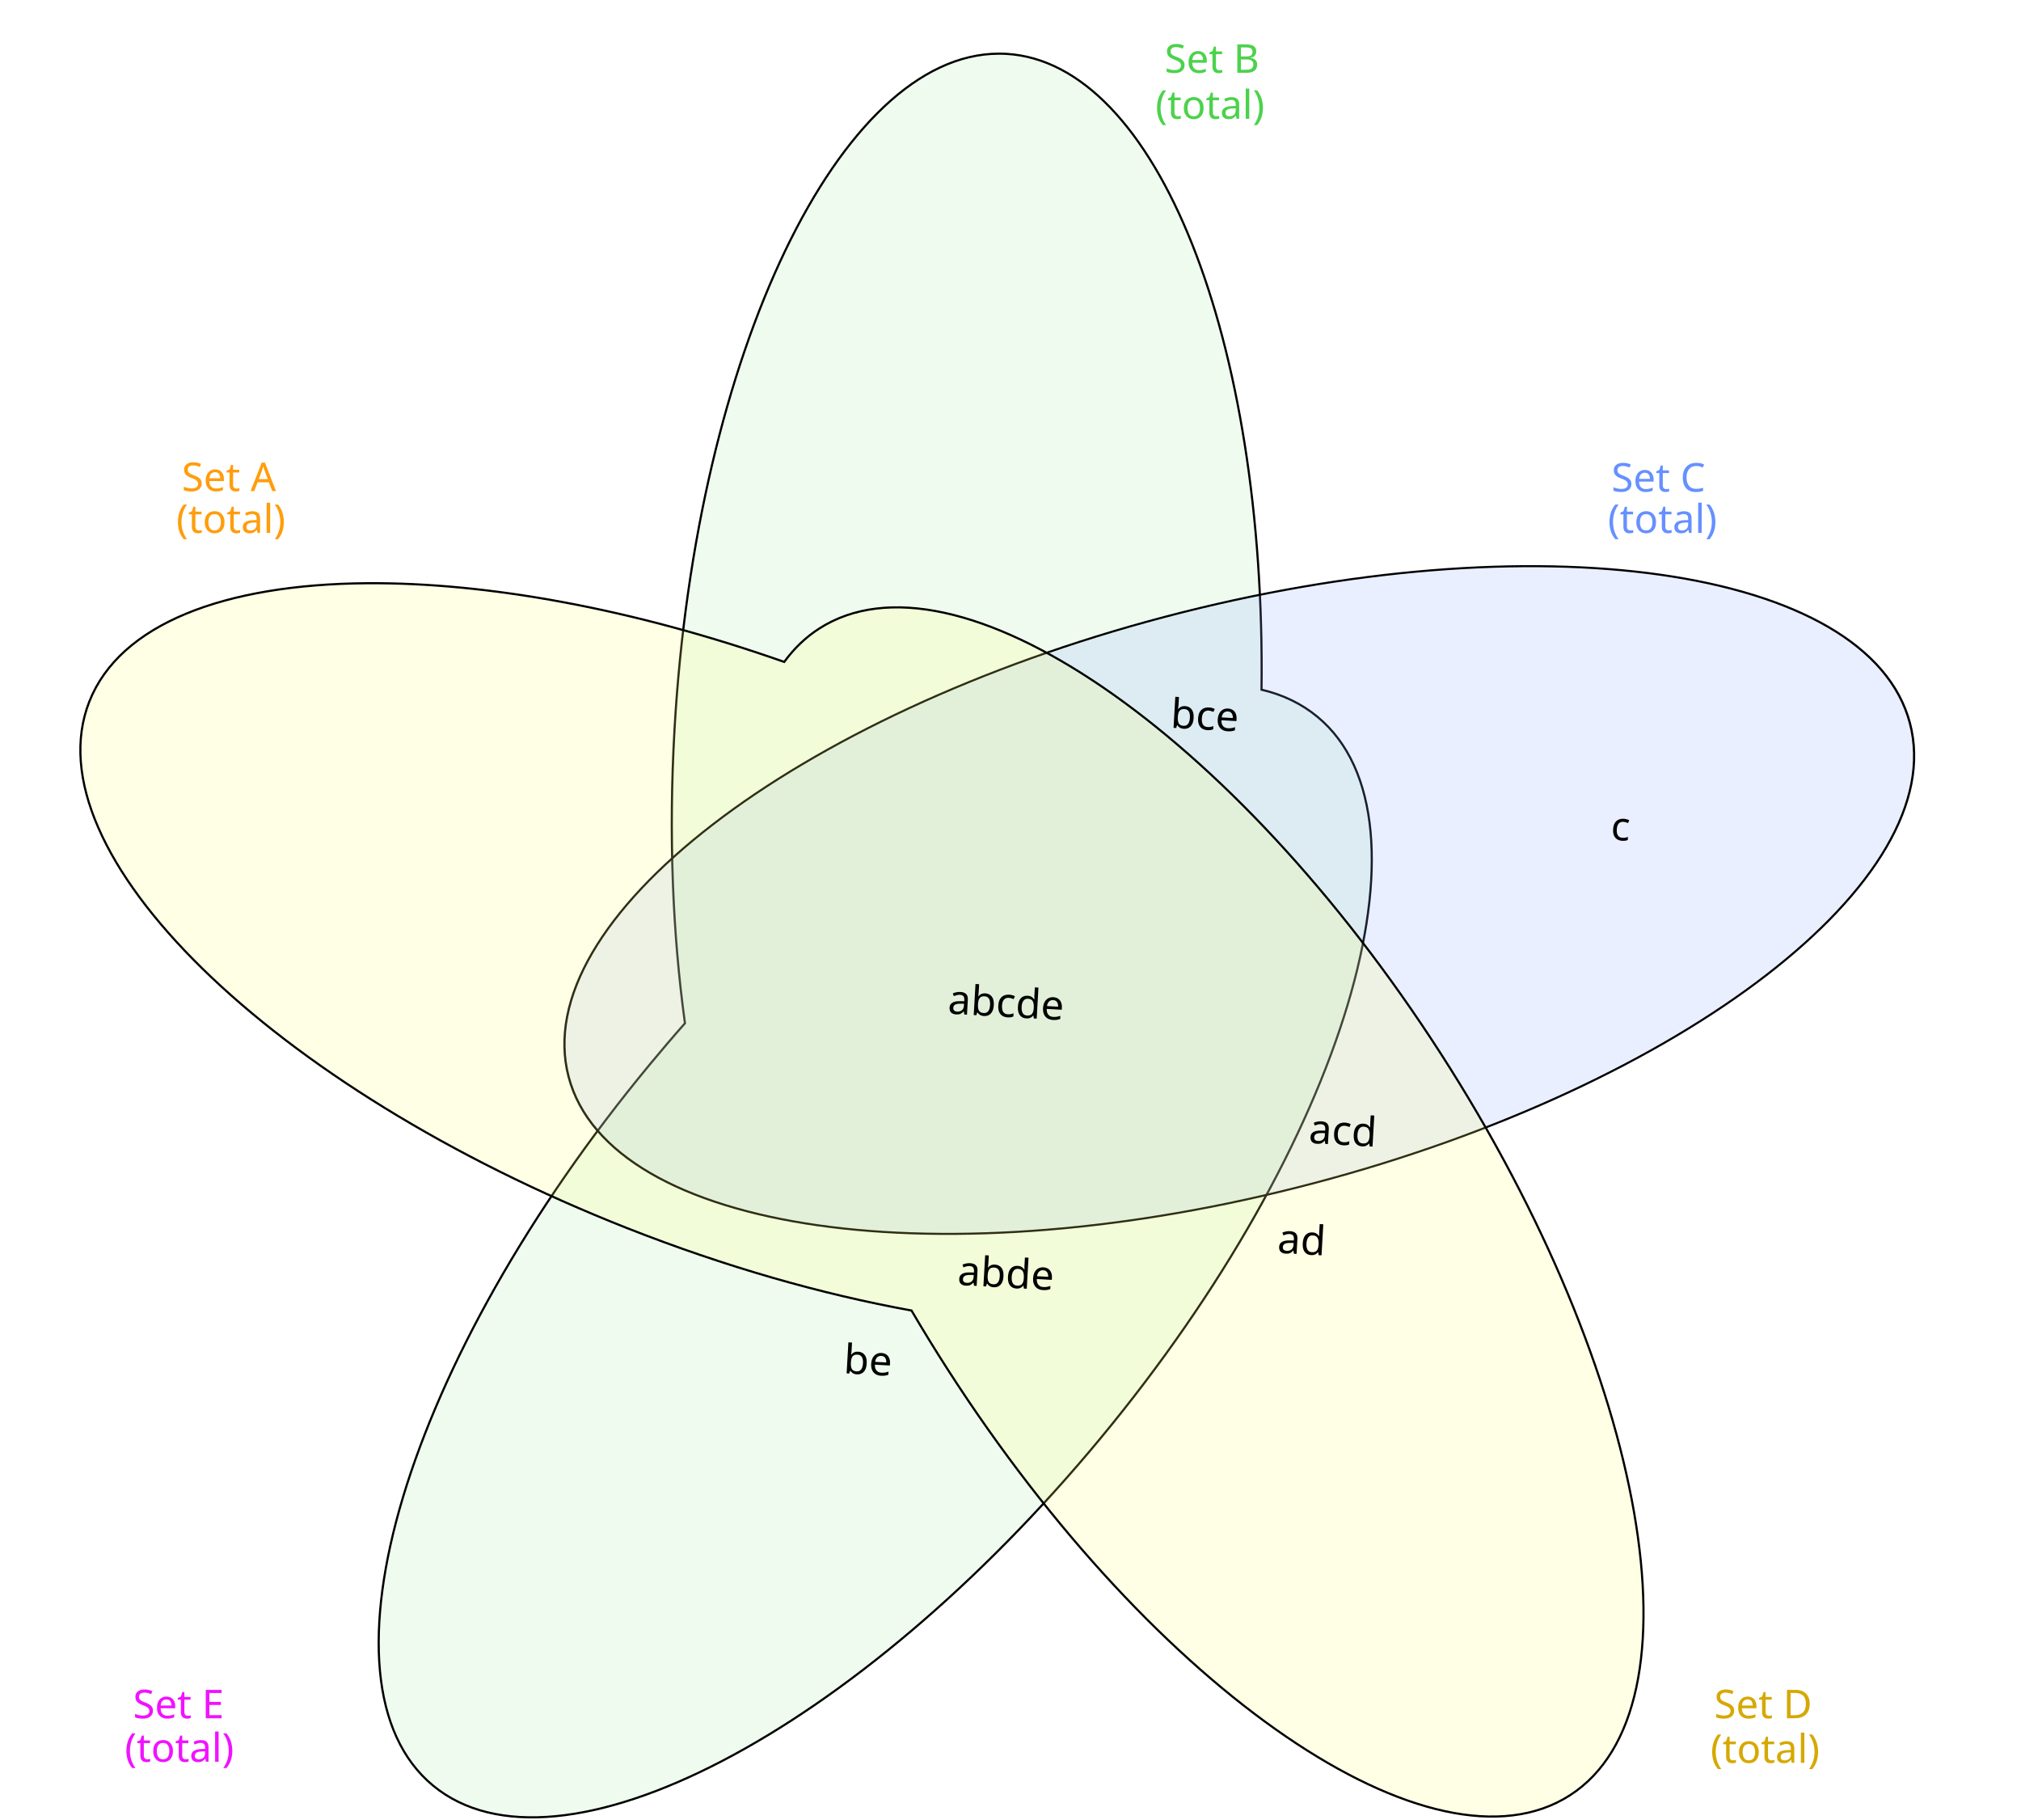
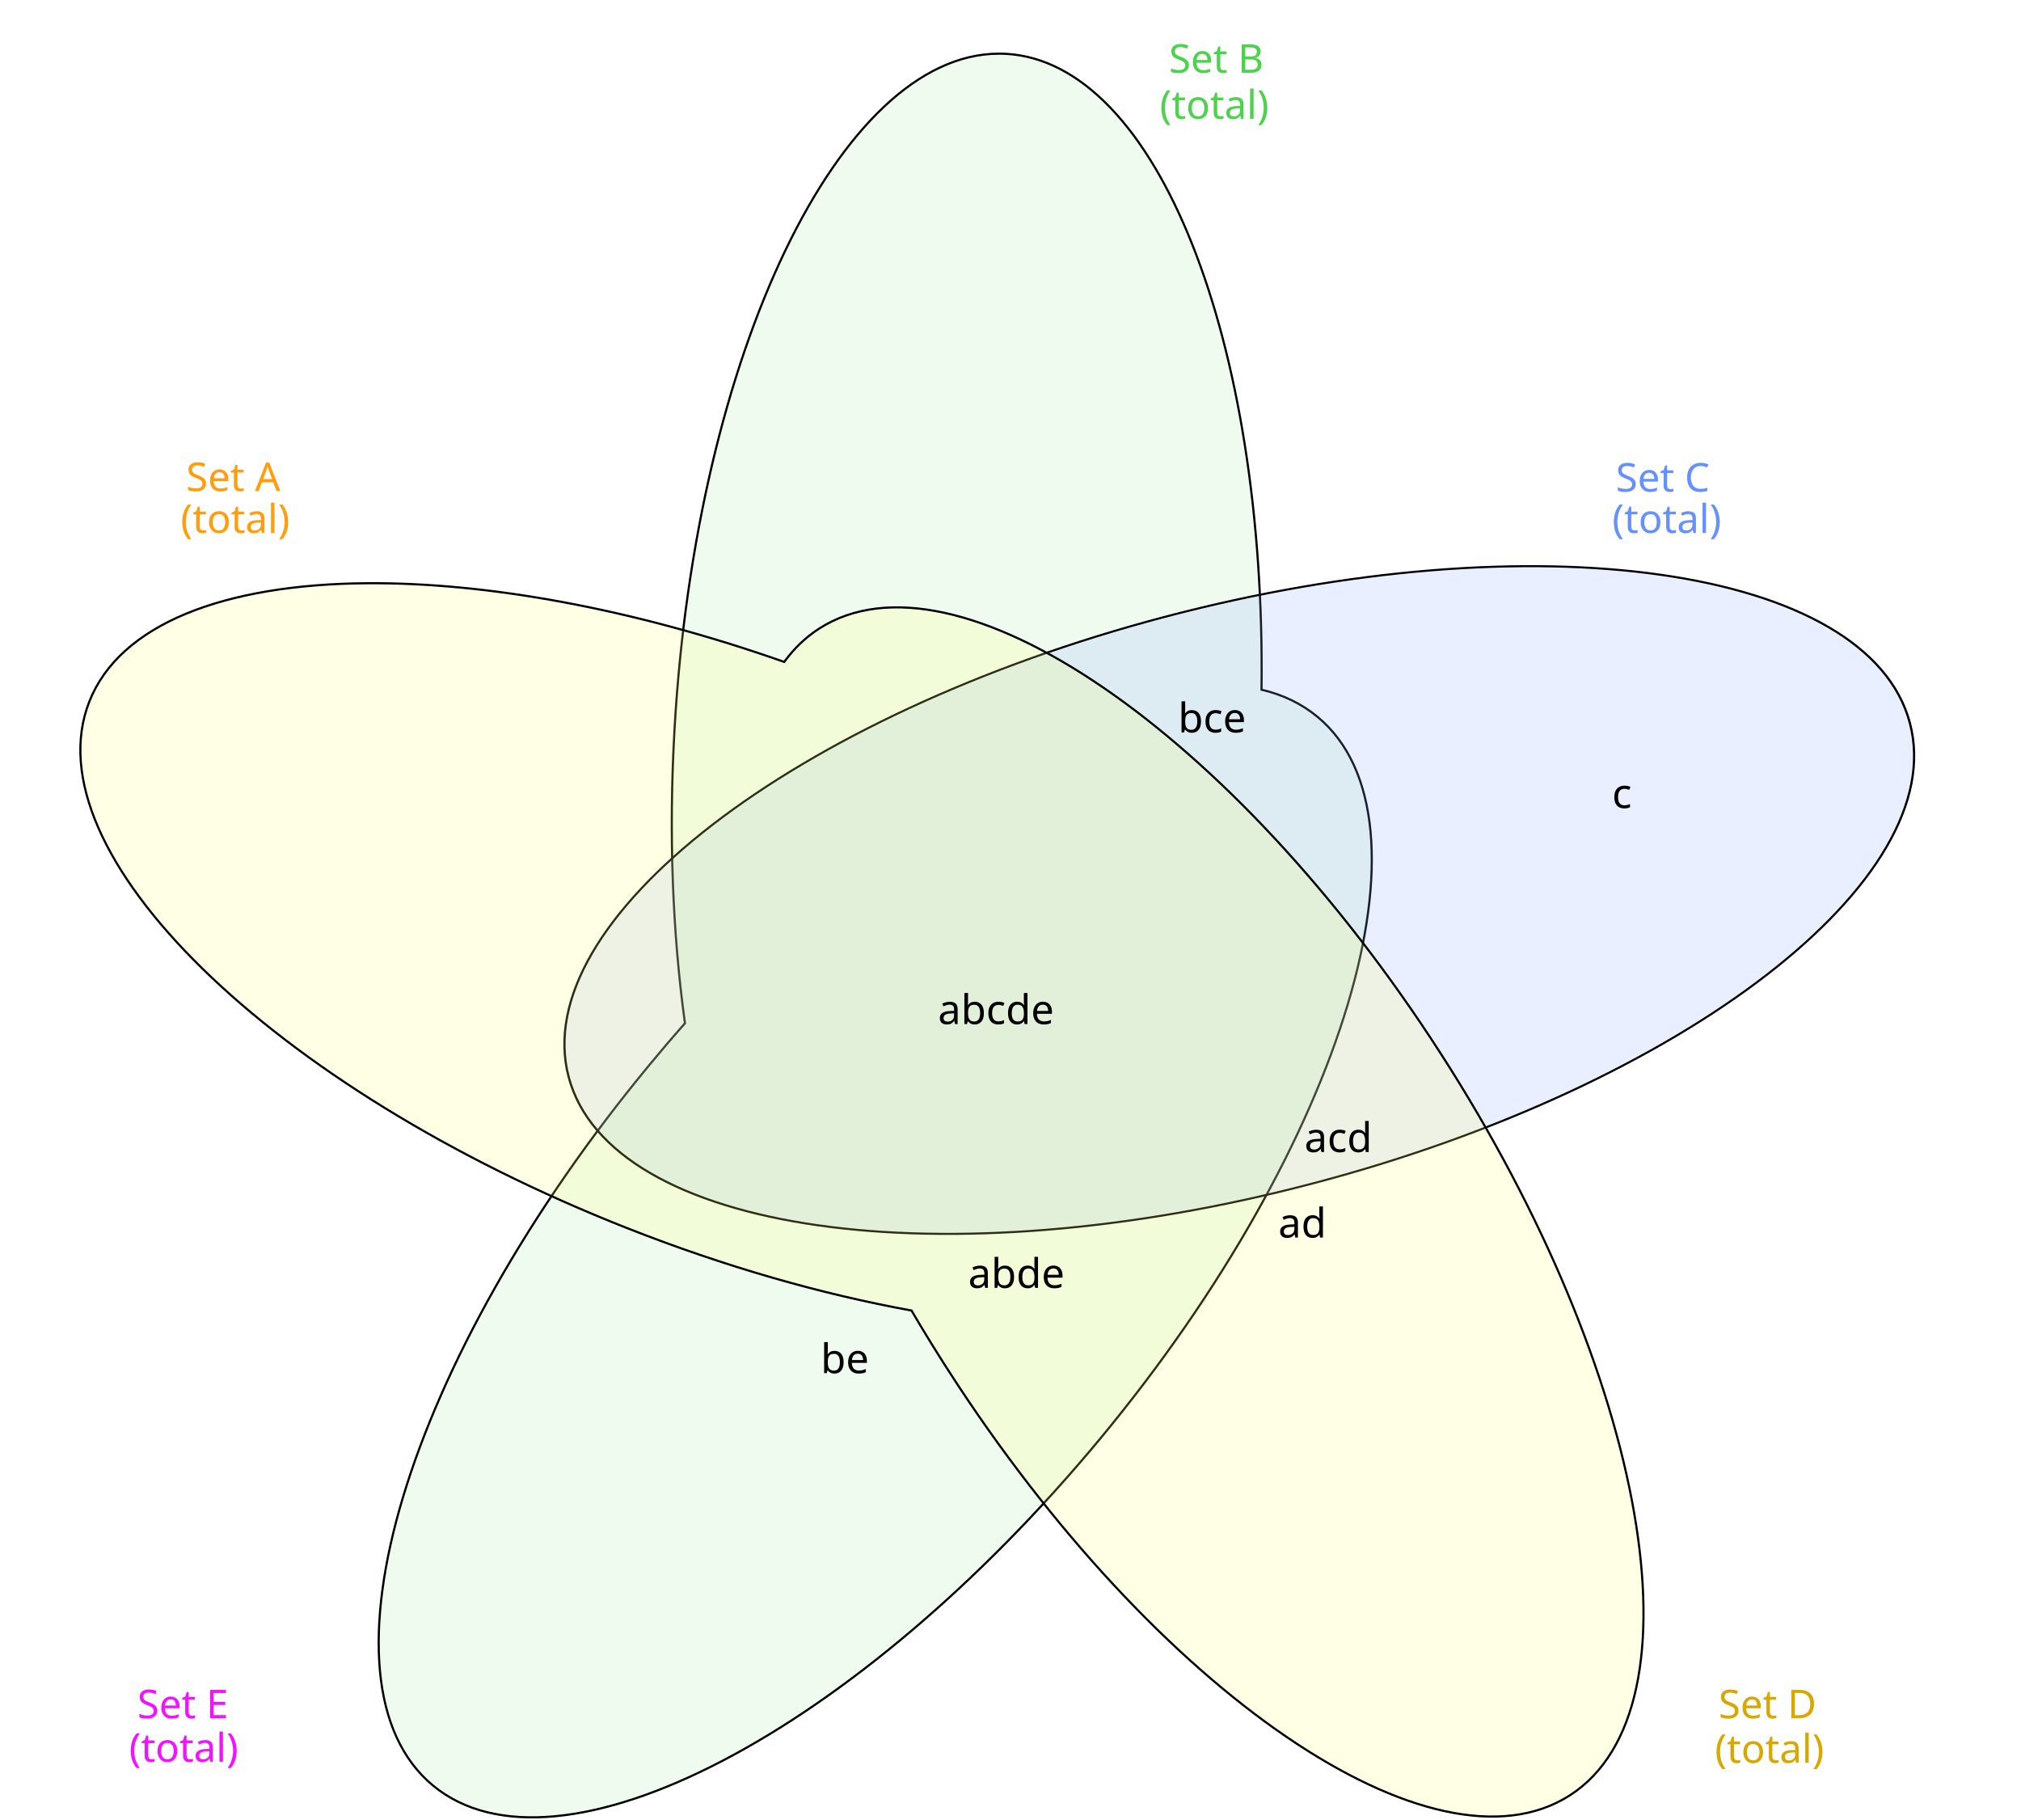
<svg xmlns="http://www.w3.org/2000/svg" xmlns:ns1="http://www.openswatchbook.org/uri/2009/osb" width="712" height="641" id="diagram" version="1.1">
  <defs id="defs4">
    <linearGradient id="linearGradient5351" ns1:paint="solid">
      <stop style="stop-color:#000000;stop-opacity:1;" offset="0" id="stop5353" />
    </linearGradient>
  </defs>
  <g id="layer1" transform="translate(-79.87914,108.5835)">
    <path style="fill:#a8e9a8;fill-opacity:0.184;stroke:#000000;stroke-width:0.756;stroke-linejoin:miter;stroke-miterlimit:4;stroke-opacity:1;stroke-dasharray:none" d="M 351.844 18.906 C 296.013 19.072 245.19 124.407 237.625 257.031 C 235.529 293.779 236.953 328.833 241.312 360.438 C 237.137 365.159 233.003 370.02 228.906 374.969 C 142.854 478.92 108.654 592.615 152.531 628.938 C 196.409 665.26 301.76 610.452 387.812 506.5 C 473.865 402.548 508.034 288.822 464.156 252.5 C 458.533 247.845 451.91 244.687 444.438 242.938 C 445.986 120.036 407.687 22.002 354.5 18.969 C 353.611 18.918 352.73 18.904 351.844 18.906 z " transform="translate(79.87914,-108.5835)" id="elipseB" />
    <path class="elipse" style="fill:#88a8ff;fill-opacity:0.184;stroke:#000000;stroke-width:0.486;stroke-linejoin:miter;stroke-miterlimit:4;stroke-opacity:1;stroke-dasharray:none" id="elipseC" d="m -251.401,157.342 c 0,83.021 -30.943,150.322 -69.114,150.322 -38.17,0 -69.114,-67.301 -69.114,-150.322 0,-83.021 30.943,-150.322 69.114,-150.322 38.17,0 69.114,67.301 69.114,150.322 z" transform="matrix(-0.3804561,-1.442971,1.571762,-0.4144133,147.2328,-188.8416)" />
    <path style="fill:#ffff72;fill-opacity:0.184;stroke:#000000;stroke-width:0.756;stroke-linejoin:miter;stroke-miterlimit:4;stroke-opacity:1;stroke-dasharray:none" d="M 129.312 205.438 C 79 205.808 42.233 219.798 31.469 247.125 C 10.592 300.123 95.442 383.166 221 432.625 C 255.52 446.223 289.531 455.892 321.125 461.625 C 325.244 468.662 329.567 475.687 334.094 482.719 C 407.139 596.188 505.199 663.207 553.094 632.375 C 600.989 601.543 580.608 484.563 507.562 371.094 C 434.517 257.624 336.457 190.605 288.562 221.438 C 283.79 224.51 279.713 228.462 276.281 233.156 C 222.695 214.312 171.293 205.129 129.312 205.438 z " transform="translate(79.87914,-108.5835)" id="elipseD" />
-     <text xml:space="preserve" style="font-size:14px;font-style:normal;font-variant:normal;font-weight:normal;font-stretch:normal;text-align:start;line-height:125%;letter-spacing:0px;word-spacing:0px;writing-mode:lr-tb;text-anchor:start;fill:#000000;fill-opacity:1;stroke:none;font-family:Sans;-inkscape-font-specification:Sans" x="656.81" y="150.114" id="c" transform="matrix(0.9983828,0.05684918,-0.05684918,0.9983828,0,0)">
-       <tspan id="tspan5373" x="656.81" y="150.114">c</tspan>
+     <text id="bce" x="494.918" y="149.397" style="line-height:0%;letter-spacing:0px;word-spacing:0px;fill:#000000;font-family:sans-serif" xml:space="preserve">
+       <tspan x="494.918" y="149.397" font-size="14.422px" style="font-size:14.422px;line-height:1.25;font-family:sans-serif" id="tspan29">bce</tspan>
    </text>
-     <text xml:space="preserve" style="font-size:14.422px;font-style:normal;font-variant:normal;font-weight:normal;font-stretch:normal;text-align:start;line-height:125%;letter-spacing:0px;word-spacing:0px;writing-mode:lr-tb;text-anchor:start;fill:#000000;fill-opacity:1;stroke:none;font-family:Sans;-inkscape-font-specification:Sans" x="499.712" y="119.504" id="bce" transform="matrix(0.9983828,0.05684918,-0.05684918,0.9983828,0,0)">
-       <tspan id="tspan5393" x="499.712" y="119.504">bce</tspan>
+     <text id="abcde" x="410.329" y="252.143" style="line-height:0%;font-family:sans-serif;letter-spacing:0px;word-spacing:0px;fill:#000000" xml:space="preserve">
+       <tspan x="410.329" y="252.143" font-family="sans-serif" font-size="14.422px" style="line-height:1.25" id="tspan53">abcde</tspan>
    </text>
-     <text xml:space="preserve" style="font-size:14.422px;font-style:normal;font-variant:normal;font-weight:normal;font-stretch:normal;text-align:start;line-height:125%;letter-spacing:0px;word-spacing:0px;writing-mode:lr-tb;text-anchor:start;fill:#000000;fill-opacity:1;stroke:none;font-family:Sans;-inkscape-font-specification:Sans" x="427.087" y="224.515" id="abcde" transform="matrix(0.9983828,0.05684918,-0.05684918,0.9983828,0,0)">
-       <tspan id="tspan46" x="427.087" y="224.515">abcde</tspan>
+     <text id="abde" x="420.973" y="345.075" style="line-height:0%;font-family:sans-serif;letter-spacing:0px;word-spacing:0px;fill:#000000" xml:space="preserve">
+       <tspan x="420.973" y="345.075" font-family="sans-serif" font-size="14.422px" style="line-height:1.25" id="tspan71">abde</tspan>
    </text>
-     <text xml:space="preserve" style="font-size:14.422px;font-style:normal;font-variant:normal;font-weight:normal;font-stretch:normal;text-align:start;line-height:125%;letter-spacing:0px;word-spacing:0px;writing-mode:lr-tb;text-anchor:start;fill:#000000;fill-opacity:1;stroke:none;font-family:Sans;-inkscape-font-specification:Sans" x="435.92" y="319.711" id="abde" transform="matrix(0.9983828,0.05684918,-0.05684918,0.9983828,0,0)">
-       <tspan id="tspan5449" x="435.92" y="319.711">abde</tspan>
+     <text id="be" x="369.009" y="375.107" style="line-height:0%;font-family:sans-serif;letter-spacing:0px;word-spacing:0px;fill:#000000" xml:space="preserve">
+       <tspan x="369.009" y="375.107" font-family="sans-serif" font-size="14.422px" style="line-height:1.25" id="tspan77">be</tspan>
    </text>
-     <text xml:space="preserve" style="font-size:14.422px;font-style:normal;font-variant:normal;font-weight:normal;font-stretch:normal;text-align:start;line-height:125%;letter-spacing:0px;word-spacing:0px;writing-mode:lr-tb;text-anchor:start;fill:#000000;fill-opacity:1;stroke:none;font-family:Sans;-inkscape-font-specification:Sans" x="397.645" y="353.079" id="be" transform="matrix(0.9983828,0.05684918,-0.05684918,0.9983828,0,0)">
-       <tspan id="tspan5457" x="397.645" y="353.079">be</tspan>
+     <text id="ad" x="530.213" y="327.334" style="line-height:0%;letter-spacing:0px;word-spacing:0px;fill:#000000;font-family:sans-serif" xml:space="preserve">
+       <tspan x="530.213" y="327.334" font-size="14.422px" style="font-size:14.422px;line-height:1.25;font-family:sans-serif" id="tspan83">ad</tspan>
    </text>
-     <text xml:space="preserve" style="font-size:14.422px;font-style:normal;font-variant:normal;font-weight:normal;font-stretch:normal;text-align:start;line-height:125%;letter-spacing:0px;word-spacing:0px;writing-mode:lr-tb;text-anchor:start;fill:#000000;fill-opacity:1;stroke:none;font-family:Sans;-inkscape-font-specification:Sans" x="547.801" y="302.046" id="ad" transform="matrix(0.9983828,0.05684918,-0.05684918,0.9983828,0,0)">
-       <tspan id="tspan5465" x="547.801" y="302.046">ad</tspan>
+     <text id="acd" x="539.422" y="297.212" style="line-height:0%;font-family:sans-serif;letter-spacing:0px;word-spacing:0px;fill:#000000" xml:space="preserve">
+       <tspan x="539.422" y="297.212" font-family="sans-serif" font-size="14.422px" style="line-height:1.25" id="tspan86">acd</tspan>
    </text>
-     <text xml:space="preserve" style="font-size:14.422px;font-style:normal;font-variant:normal;font-weight:normal;font-stretch:normal;text-align:start;line-height:125%;letter-spacing:0px;word-spacing:0px;writing-mode:lr-tb;text-anchor:start;fill:#000000;fill-opacity:1;stroke:none;font-family:Sans;-inkscape-font-specification:Sans" x="556.634" y="262.79" id="acd" transform="matrix(0.9983828,0.05684918,-0.05684918,0.9983828,0,0)">
-       <tspan id="tspan5469" x="556.634" y="262.79">acd</tspan>
+     <text id="labelE" x="149.633" y="496.666" fill="#f112ff" text-align="center" style="line-height:0%;font-family:sans-serif;letter-spacing:0px;word-spacing:0px;text-anchor:middle" xml:space="preserve">
+       <tspan x="152.094" y="496.666" font-family="sans-serif" font-size="14px" style="line-height:1.25" id="tspan108">     Set E     </tspan>
    </text>
-     <text xml:space="preserve" style="font-size:14px;font-style:normal;font-weight:normal;text-align:center;line-height:125%;letter-spacing:0px;word-spacing:0px;text-anchor:middle;fill:#f112ff;fill-opacity:1;stroke:none;font-family:Sans" x="149.633" y="496.666" id="labelE">
-       <tspan id="tspan3054" x="151.861" y="496.666">     Set E     </tspan>
+     <text id="labelD" x="707.913" y="496.666" fill="#d6a800" text-align="center" style="line-height:0%;font-family:sans-serif;letter-spacing:0px;word-spacing:0px;text-anchor:middle" xml:space="preserve">
+       <tspan x="710.374" y="496.666" font-family="sans-serif" font-size="14px" style="line-height:1.25" id="tspan111">     Set D     </tspan>
    </text>
-     <text xml:space="preserve" style="font-size:14px;font-style:normal;font-weight:normal;text-align:center;line-height:125%;letter-spacing:0px;word-spacing:0px;text-anchor:middle;fill:#d6a800;fill-opacity:1;stroke:none;font-family:Sans" x="707.913" y="496.666" id="labelD">
-       <tspan id="tspan3054-7" x="710.142" y="496.666">     Set D     </tspan>
+     <text id="labelA" x="167.379" y="64.394" fill="#ff9d0d" text-align="center" style="line-height:0%;font-family:sans-serif;letter-spacing:0px;word-spacing:0px;text-anchor:middle" xml:space="preserve">
+       <tspan x="169.84" y="64.394" font-family="sans-serif" font-size="14px" style="line-height:1.25" id="tspan114">     Set A     </tspan>
    </text>
-     <text xml:space="preserve" style="font-size:14px;font-style:normal;font-weight:normal;text-align:center;line-height:125%;letter-spacing:0px;word-spacing:0px;text-anchor:middle;fill:#ff9d0d;fill-opacity:1;stroke:none;font-family:Sans" x="167.379" y="64.394" id="labelA">
-       <tspan id="tspan3054-4" x="169.608" y="64.394">     Set A     </tspan>
+     <text id="labelC" x="669.197" y="64.586" fill="#6690ff" text-align="center" style="line-height:0%;font-family:sans-serif;letter-spacing:0px;word-spacing:0px;text-anchor:middle" xml:space="preserve">
+       <tspan x="671.658" y="64.586" font-family="sans-serif" font-size="14px" style="line-height:1.25" id="tspan117">     Set C    </tspan>
    </text>
-     <text xml:space="preserve" style="font-size:14px;font-style:normal;font-weight:normal;text-align:center;line-height:125%;letter-spacing:0px;word-spacing:0px;text-anchor:middle;fill:#6690ff;fill-opacity:1;stroke:none;font-family:Sans" x="669.197" y="64.586" id="labelC">
-       <tspan id="tspan3054-8" x="671.426" y="64.586">     Set C    </tspan>
+     <text id="labelB" x="513.72" y="-82.959" fill="#4cd24c" text-align="center" style="line-height:0%;font-family:sans-serif;letter-spacing:0px;word-spacing:0px;text-anchor:middle" xml:space="preserve">
+       <tspan x="516.181" y="-82.959" font-family="sans-serif" font-size="14px" style="line-height:1.25" id="tspan120">     Set B     </tspan>
    </text>
-     <text xml:space="preserve" style="font-size:14px;font-style:normal;font-weight:normal;text-align:center;line-height:125%;letter-spacing:0px;word-spacing:0px;text-anchor:middle;fill:#4cd24c;fill-opacity:1;stroke:none;font-family:Sans" x="513.72" y="-82.959" id="labelB">
-       <tspan id="tspan3054-45" x="515.949" y="-82.959">     Set B     </tspan>
+     <text id="totalE" x="151.751" y="511.981" fill="#f112ff" text-align="center" style="line-height:0%;font-family:sans-serif;letter-spacing:0px;word-spacing:0px;text-anchor:middle" xml:space="preserve">
+       <tspan x="154.212" y="511.981" font-family="sans-serif" font-size="14px" style="line-height:1.25" id="tspan123">   (total)    </tspan>
    </text>
-     <text xml:space="preserve" style="font-size:14px;font-style:normal;font-weight:normal;text-align:center;line-height:125%;letter-spacing:0px;word-spacing:0px;text-anchor:middle;fill:#f112ff;fill-opacity:1;stroke:none;font-family:Sans" x="151.751" y="511.981" id="totalE">
-       <tspan id="tspan3054-5" x="153.98" y="511.981">   (total)    </tspan>
+     <text id="totalD" x="708.603" y="512.364" fill="#d6a800" text-align="center" style="line-height:0%;font-family:sans-serif;letter-spacing:0px;word-spacing:0px;text-anchor:middle" xml:space="preserve">
+       <tspan x="711.063" y="512.364" font-family="sans-serif" font-size="14px" style="line-height:1.25" id="tspan126">     (total)     </tspan>
    </text>
-     <text xml:space="preserve" style="font-size:14px;font-style:normal;font-weight:normal;text-align:center;line-height:125%;letter-spacing:0px;word-spacing:0px;text-anchor:middle;fill:#d6a800;fill-opacity:1;stroke:none;font-family:Sans" x="708.603" y="512.364" id="totalD">
-       <tspan id="tspan3054-7-8" x="710.831" y="512.364">     (total)     </tspan>
+     <text id="totalC" x="670.603" y="79.13" fill="#6690ff" text-align="center" style="line-height:0%;font-family:sans-serif;letter-spacing:0px;word-spacing:0px;text-anchor:middle" xml:space="preserve">
+       <tspan x="673.063" y="79.13" font-family="sans-serif" font-size="14px" style="line-height:1.25" id="tspan129">     (total)    </tspan>
    </text>
-     <text xml:space="preserve" style="font-size:14px;font-style:normal;font-weight:normal;text-align:center;line-height:125%;letter-spacing:0px;word-spacing:0px;text-anchor:middle;fill:#6690ff;fill-opacity:1;stroke:none;font-family:Sans" x="670.603" y="79.13" id="totalC">
-       <tspan id="tspan3054-8-7" x="672.831" y="79.13">     (total)    </tspan>
+     <text id="totalB" x="513.028" y="-66.743" fill="#4cd24c" text-align="center" style="line-height:0%;font-family:sans-serif;letter-spacing:0px;word-spacing:0px;text-anchor:middle" xml:space="preserve">
+       <tspan x="515.489" y="-66.743" font-family="sans-serif" font-size="14px" style="line-height:1.25" id="tspan132">     (total)     </tspan>
    </text>
-     <text xml:space="preserve" style="font-size:14px;font-style:normal;font-weight:normal;text-align:center;line-height:125%;letter-spacing:0px;word-spacing:0px;text-anchor:middle;fill:#4cd24c;fill-opacity:1;stroke:none;font-family:Sans" x="513.028" y="-66.743" id="totalB">
-       <tspan id="tspan3054-45-2" x="515.257" y="-66.743">     (total)     </tspan>
+     <text id="totalA" x="168.092" y="79.13" fill="#ff9d0d" text-align="center" style="line-height:0%;font-family:sans-serif;letter-spacing:0px;word-spacing:0px;text-anchor:middle" xml:space="preserve">
+       <tspan x="170.553" y="79.13" font-family="sans-serif" font-size="14px" style="line-height:1.25" id="tspan135">     (total)     </tspan>
    </text>
-     <text xml:space="preserve" style="font-size:14px;font-style:normal;font-weight:normal;text-align:center;line-height:125%;letter-spacing:0px;word-spacing:0px;text-anchor:middle;fill:#ff9d0d;fill-opacity:1;stroke:none;font-family:Sans" x="168.092" y="79.13" id="totalA">
-       <tspan id="tspan3054-4-8" x="170.32" y="79.13">     (total)     </tspan>
+     <text id="c" x="647.813" y="176.033" style="line-height:0%;letter-spacing:0px;word-spacing:0px;fill:#000000;font-family:sans-serif" xml:space="preserve">
+       <tspan x="647.813" y="176.033" font-size="14.422px" style="font-size:14.422px;line-height:1.25;font-family:sans-serif" id="tspan32-7">c</tspan>
    </text>
  </g>
</svg>
